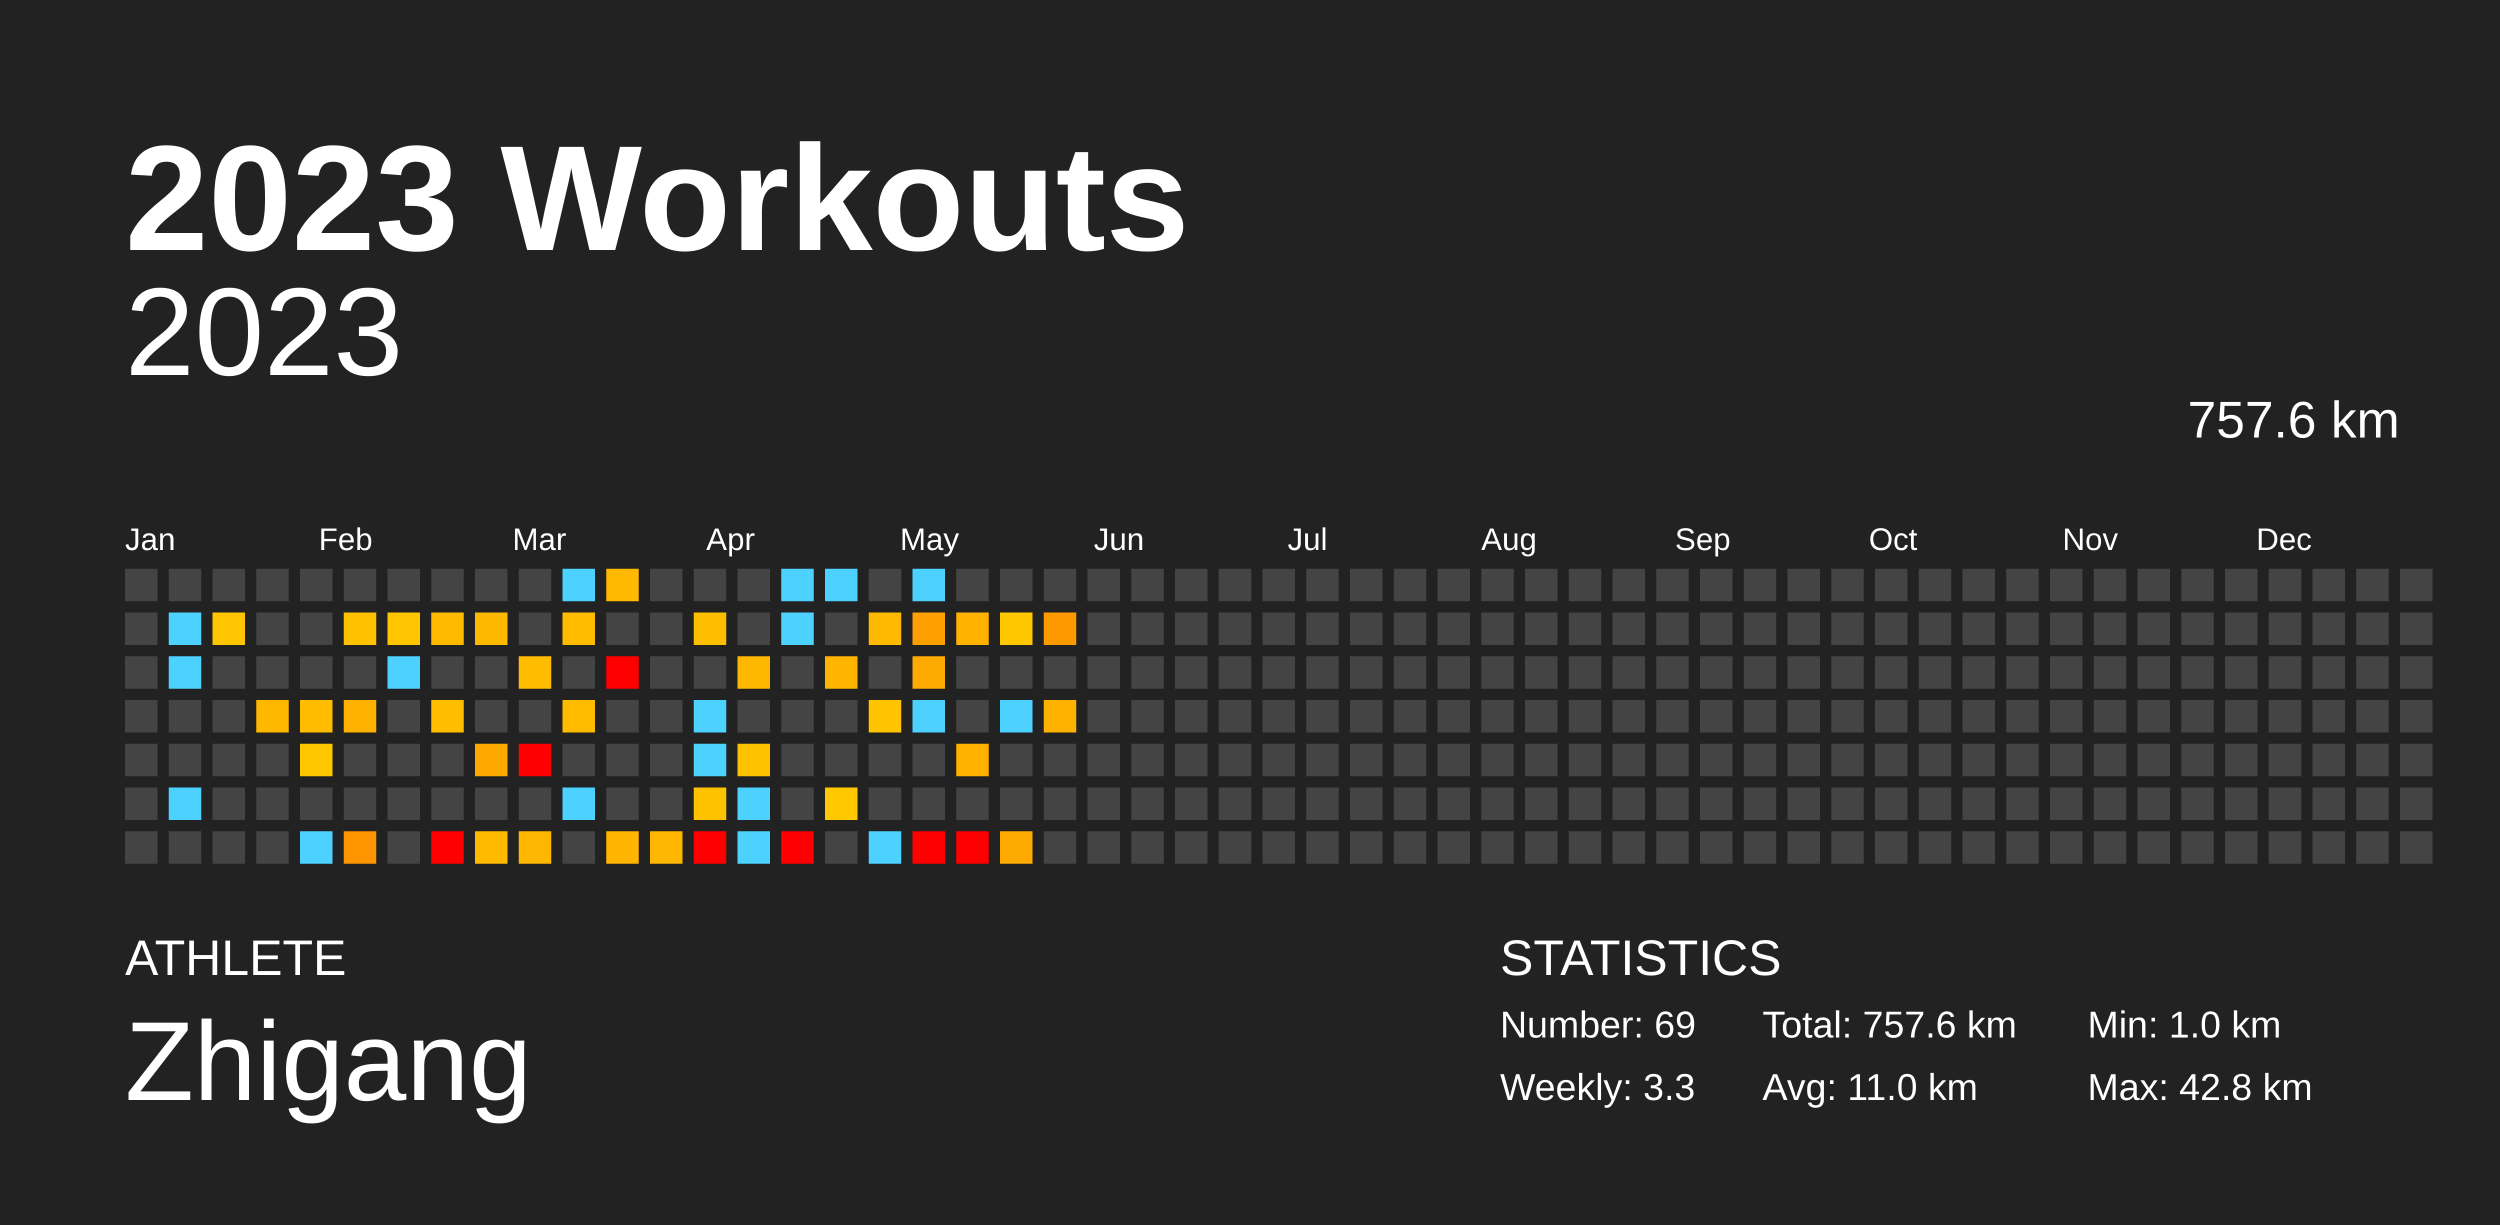
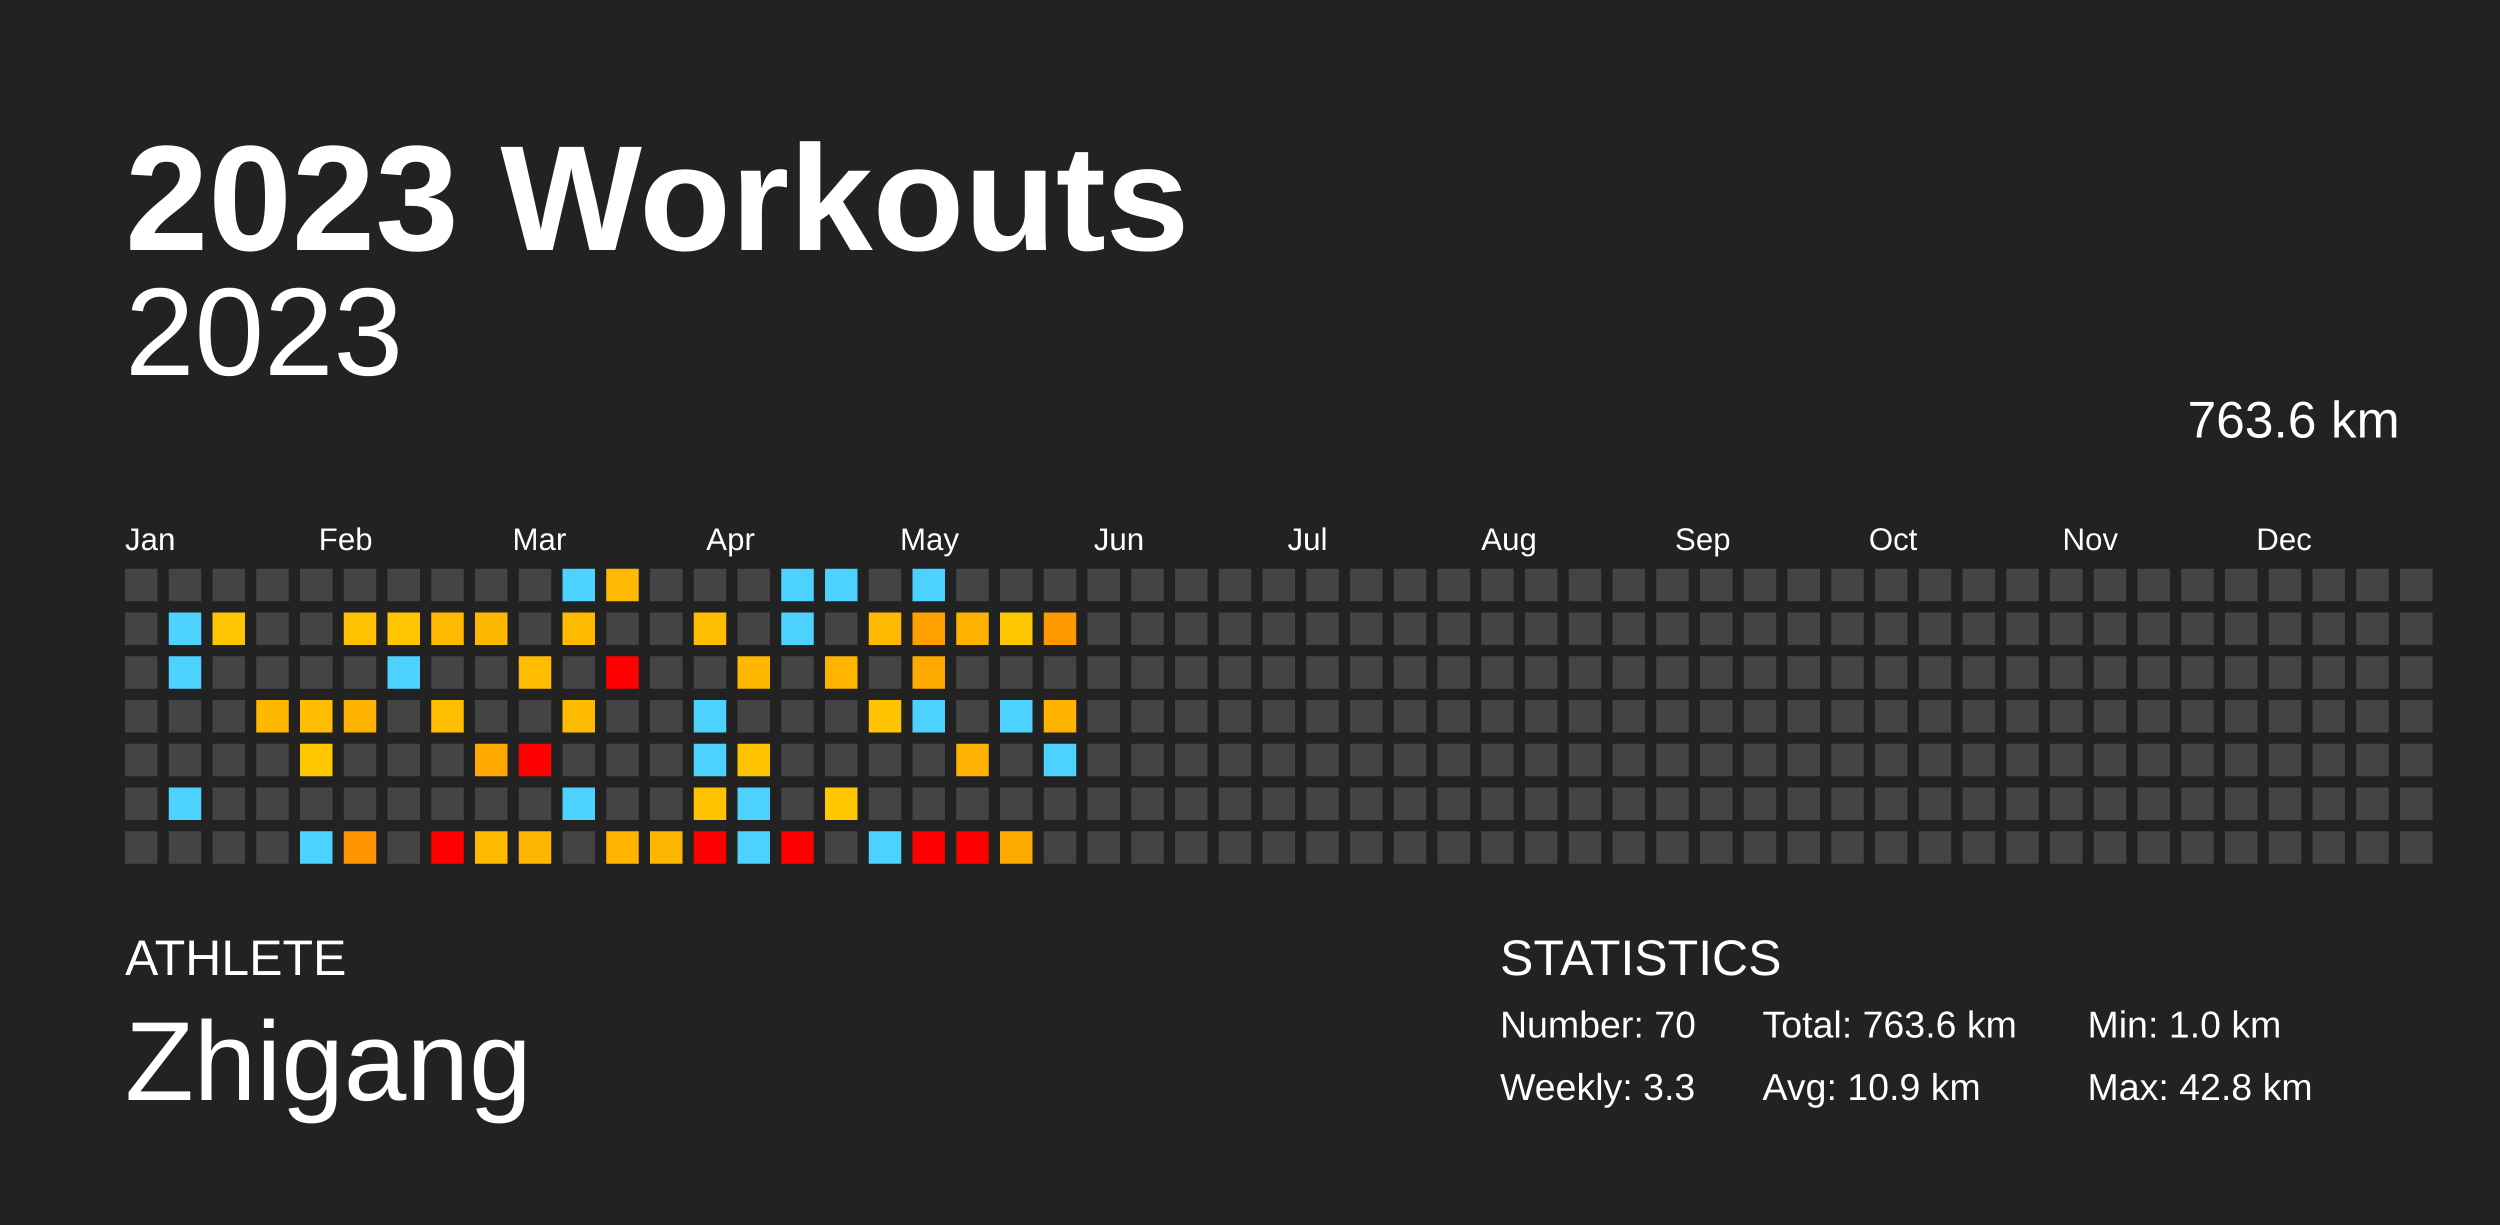
<svg xmlns="http://www.w3.org/2000/svg" baseProfile="full" height="98mm" version="1.1" viewBox="0,0,200,98" width="200mm">
  <defs />
  <rect fill="#222222" height="98" width="200" x="0" y="0" />
  <text fill="#FFFFFF" style="font-size:12px; font-family:Arial; font-weight:bold;" x="10" y="20">2023 Workouts</text>
  <text fill="#FFFFFF" style="font-size:4px; font-family:Arial" x="10" y="78">ATHLETE</text>
  <text fill="#FFFFFF" style="font-size:9px; font-family:Arial" x="10" y="88">Zhigang</text>
  <text fill="#FFFFFF" style="font-size:4px; font-family:Arial" x="120" y="78">STATISTICS</text>
-   <text fill="#FFFFFF" style="font-size:3px; font-family:Arial" x="120" y="83">Number: 69</text>
+   <text fill="#FFFFFF" style="font-size:3px; font-family:Arial" x="120" y="83">Number: 70</text>
  <text fill="#FFFFFF" style="font-size:3px; font-family:Arial" x="120" y="88">Weekly: 3.3</text>
-   <text fill="#FFFFFF" style="font-size:3px; font-family:Arial" x="141" y="83">Total: 757.6 km</text>
-   <text fill="#FFFFFF" style="font-size:3px; font-family:Arial" x="141" y="88">Avg: 11.0 km</text>
+   <text fill="#FFFFFF" style="font-size:3px; font-family:Arial" x="141" y="83">Total: 763.6 km</text>
+   <text fill="#FFFFFF" style="font-size:3px; font-family:Arial" x="141" y="88">Avg: 10.9 km</text>
  <text fill="#FFFFFF" style="font-size:3px; font-family:Arial" x="167" y="83">Min: 1.0 km</text>
  <text fill="#FFFFFF" style="font-size:3px; font-family:Arial" x="167" y="88">Max: 42.8 km</text>
  <text alignment-baseline="hanging" fill="#FFFFFF" style="font-size:10.0px; font-family:Arial;" x="10" y="30">2023</text>
-   <text alignment-baseline="hanging" fill="#FFFFFF" style="font-size:4.125px; font-family:Arial;" x="175" y="35">757.6 km</text>
+   <text alignment-baseline="hanging" fill="#FFFFFF" style="font-size:4.125px; font-family:Arial;" x="175" y="35">763.6 km</text>
  <text fill="#FFFFFF" style="font-size:2.5px; font-family:Arial" x="10.0" y="44">Jan</text>
  <text fill="#FFFFFF" style="font-size:2.5px; font-family:Arial" x="25.5" y="44">Feb</text>
  <text fill="#FFFFFF" style="font-size:2.5px; font-family:Arial" x="41.0" y="44">Mar</text>
  <text fill="#FFFFFF" style="font-size:2.5px; font-family:Arial" x="56.5" y="44">Apr</text>
  <text fill="#FFFFFF" style="font-size:2.5px; font-family:Arial" x="72.0" y="44">May</text>
  <text fill="#FFFFFF" style="font-size:2.5px; font-family:Arial" x="87.5" y="44">Jun</text>
  <text fill="#FFFFFF" style="font-size:2.5px; font-family:Arial" x="103.0" y="44">Jul</text>
  <text fill="#FFFFFF" style="font-size:2.5px; font-family:Arial" x="118.5" y="44">Aug</text>
  <text fill="#FFFFFF" style="font-size:2.5px; font-family:Arial" x="134.0" y="44">Sep</text>
  <text fill="#FFFFFF" style="font-size:2.5px; font-family:Arial" x="149.5" y="44">Oct</text>
  <text fill="#FFFFFF" style="font-size:2.5px; font-family:Arial" x="165.0" y="44">Nov</text>
  <text fill="#FFFFFF" style="font-size:2.5px; font-family:Arial" x="180.5" y="44">Dec</text>
  <rect fill="#444444" height="2.6" width="2.6" x="10.0" y="45.5" />
  <rect fill="#444444" height="2.6" width="2.6" x="10.0" y="49.0" />
  <rect fill="#444444" height="2.6" width="2.6" x="10.0" y="52.5" />
  <rect fill="#444444" height="2.6" width="2.6" x="10.0" y="56.0" />
  <rect fill="#444444" height="2.6" width="2.6" x="10.0" y="59.5" />
  <rect fill="#444444" height="2.6" width="2.6" x="10.0" y="63.0" />
  <rect fill="#444444" height="2.6" width="2.6" x="10.0" y="66.5" />
  <rect fill="#444444" height="2.6" width="2.6" x="13.5" y="45.5" />
  <rect fill="#4dd2ff" height="2.6" width="2.6" x="13.5" y="49.0" />
  <rect fill="#4dd2ff" height="2.6" width="2.6" x="13.5" y="52.5" />
  <rect fill="#444444" height="2.6" width="2.6" x="13.5" y="56.0" />
  <rect fill="#444444" height="2.6" width="2.6" x="13.5" y="59.5" />
  <rect fill="#4dd2ff" height="2.6" width="2.6" x="13.5" y="63.0" />
  <rect fill="#444444" height="2.6" width="2.6" x="13.5" y="66.5" />
  <rect fill="#444444" height="2.6" width="2.6" x="17.0" y="45.5" />
  <rect fill="#ffc500" height="2.6" width="2.6" x="17.0" y="49.0" />
  <rect fill="#444444" height="2.6" width="2.6" x="17.0" y="52.5" />
  <rect fill="#444444" height="2.6" width="2.6" x="17.0" y="56.0" />
  <rect fill="#444444" height="2.6" width="2.6" x="17.0" y="59.5" />
  <rect fill="#444444" height="2.6" width="2.6" x="17.0" y="63.0" />
  <rect fill="#444444" height="2.6" width="2.6" x="17.0" y="66.5" />
  <rect fill="#444444" height="2.6" width="2.6" x="20.5" y="45.5" />
  <rect fill="#444444" height="2.6" width="2.6" x="20.5" y="49.0" />
  <rect fill="#444444" height="2.6" width="2.6" x="20.5" y="52.5" />
  <rect fill="#ffb700" height="2.6" width="2.6" x="20.5" y="56.0" />
  <rect fill="#444444" height="2.6" width="2.6" x="20.5" y="59.5" />
  <rect fill="#444444" height="2.6" width="2.6" x="20.5" y="63.0" />
  <rect fill="#444444" height="2.6" width="2.6" x="20.5" y="66.5" />
  <rect fill="#444444" height="2.6" width="2.6" x="24.0" y="45.5" />
  <rect fill="#444444" height="2.6" width="2.6" x="24.0" y="49.0" />
  <rect fill="#444444" height="2.6" width="2.6" x="24.0" y="52.5" />
  <rect fill="#ffbc00" height="2.6" width="2.6" x="24.0" y="56.0" />
  <rect fill="#ffc700" height="2.6" width="2.6" x="24.0" y="59.5" />
  <rect fill="#444444" height="2.6" width="2.6" x="24.0" y="63.0" />
  <rect fill="#4dd2ff" height="2.6" width="2.6" x="24.0" y="66.5" />
  <rect fill="#444444" height="2.6" width="2.6" x="27.5" y="45.5" />
  <rect fill="#ffc100" height="2.6" width="2.6" x="27.5" y="49.0" />
  <rect fill="#444444" height="2.6" width="2.6" x="27.5" y="52.5" />
  <rect fill="#ffb200" height="2.6" width="2.6" x="27.5" y="56.0" />
  <rect fill="#444444" height="2.6" width="2.6" x="27.5" y="59.5" />
  <rect fill="#444444" height="2.6" width="2.6" x="27.5" y="63.0" />
  <rect fill="#ff9500" height="2.6" width="2.6" x="27.5" y="66.5" />
  <rect fill="#444444" height="2.6" width="2.6" x="31.0" y="45.5" />
  <rect fill="#ffc500" height="2.6" width="2.6" x="31.0" y="49.0" />
  <rect fill="#4dd2ff" height="2.6" width="2.6" x="31.0" y="52.5" />
  <rect fill="#444444" height="2.6" width="2.6" x="31.0" y="56.0" />
  <rect fill="#444444" height="2.6" width="2.6" x="31.0" y="59.5" />
  <rect fill="#444444" height="2.6" width="2.6" x="31.0" y="63.0" />
  <rect fill="#444444" height="2.6" width="2.6" x="31.0" y="66.5" />
  <rect fill="#444444" height="2.6" width="2.6" x="34.5" y="45.5" />
  <rect fill="#ffba00" height="2.6" width="2.6" x="34.5" y="49.0" />
  <rect fill="#444444" height="2.6" width="2.6" x="34.5" y="52.5" />
  <rect fill="#ffbf00" height="2.6" width="2.6" x="34.5" y="56.0" />
  <rect fill="#444444" height="2.6" width="2.6" x="34.5" y="59.5" />
  <rect fill="#444444" height="2.6" width="2.6" x="34.5" y="63.0" />
  <rect fill="red" height="2.6" width="2.6" x="34.5" y="66.5" />
  <rect fill="#444444" height="2.6" width="2.6" x="38.0" y="45.5" />
  <rect fill="#ffb800" height="2.6" width="2.6" x="38.0" y="49.0" />
  <rect fill="#444444" height="2.6" width="2.6" x="38.0" y="52.5" />
  <rect fill="#444444" height="2.6" width="2.6" x="38.0" y="56.0" />
  <rect fill="#ffa900" height="2.6" width="2.6" x="38.0" y="59.5" />
  <rect fill="#444444" height="2.6" width="2.6" x="38.0" y="63.0" />
  <rect fill="#ffba00" height="2.6" width="2.6" x="38.0" y="66.5" />
  <rect fill="#444444" height="2.6" width="2.6" x="41.5" y="45.5" />
  <rect fill="#444444" height="2.6" width="2.6" x="41.5" y="49.0" />
  <rect fill="#ffbc00" height="2.6" width="2.6" x="41.5" y="52.5" />
  <rect fill="#444444" height="2.6" width="2.6" x="41.5" y="56.0" />
  <rect fill="red" height="2.6" width="2.6" x="41.5" y="59.5" />
  <rect fill="#444444" height="2.6" width="2.6" x="41.5" y="63.0" />
  <rect fill="#ffb600" height="2.6" width="2.6" x="41.5" y="66.5" />
  <rect fill="#4dd2ff" height="2.6" width="2.6" x="45.0" y="45.5" />
  <rect fill="#ffbb00" height="2.6" width="2.6" x="45.0" y="49.0" />
  <rect fill="#444444" height="2.6" width="2.6" x="45.0" y="52.5" />
  <rect fill="#ffbb00" height="2.6" width="2.6" x="45.0" y="56.0" />
  <rect fill="#444444" height="2.6" width="2.6" x="45.0" y="59.5" />
  <rect fill="#4dd2ff" height="2.6" width="2.6" x="45.0" y="63.0" />
  <rect fill="#444444" height="2.6" width="2.6" x="45.0" y="66.5" />
  <rect fill="#ffb900" height="2.6" width="2.6" x="48.5" y="45.5" />
  <rect fill="#444444" height="2.6" width="2.6" x="48.5" y="49.0" />
  <rect fill="red" height="2.6" width="2.6" x="48.5" y="52.5" />
  <rect fill="#444444" height="2.6" width="2.6" x="48.5" y="56.0" />
  <rect fill="#444444" height="2.6" width="2.6" x="48.5" y="59.5" />
  <rect fill="#444444" height="2.6" width="2.6" x="48.5" y="63.0" />
  <rect fill="#ffb500" height="2.6" width="2.6" x="48.5" y="66.5" />
  <rect fill="#444444" height="2.6" width="2.6" x="52.0" y="45.5" />
  <rect fill="#444444" height="2.6" width="2.6" x="52.0" y="49.0" />
  <rect fill="#444444" height="2.6" width="2.6" x="52.0" y="52.5" />
  <rect fill="#444444" height="2.6" width="2.6" x="52.0" y="56.0" />
  <rect fill="#444444" height="2.6" width="2.6" x="52.0" y="59.5" />
  <rect fill="#444444" height="2.6" width="2.6" x="52.0" y="63.0" />
  <rect fill="#ffb600" height="2.6" width="2.6" x="52.0" y="66.5" />
  <rect fill="#444444" height="2.6" width="2.6" x="55.5" y="45.5" />
  <rect fill="#ffbe00" height="2.6" width="2.6" x="55.5" y="49.0" />
  <rect fill="#444444" height="2.6" width="2.6" x="55.5" y="52.5" />
  <rect fill="#4dd2ff" height="2.6" width="2.6" x="55.5" y="56.0" />
  <rect fill="#4dd2ff" height="2.6" width="2.6" x="55.5" y="59.5" />
  <rect fill="#ffc200" height="2.6" width="2.6" x="55.5" y="63.0" />
  <rect fill="red" height="2.6" width="2.6" x="55.5" y="66.5" />
  <rect fill="#444444" height="2.6" width="2.6" x="59.0" y="45.5" />
  <rect fill="#444444" height="2.6" width="2.6" x="59.0" y="49.0" />
  <rect fill="#ffb700" height="2.6" width="2.6" x="59.0" y="52.5" />
  <rect fill="#444444" height="2.6" width="2.6" x="59.0" y="56.0" />
  <rect fill="#ffc200" height="2.6" width="2.6" x="59.0" y="59.5" />
  <rect fill="#4dd2ff" height="2.6" width="2.6" x="59.0" y="63.0" />
  <rect fill="#4dd2ff" height="2.6" width="2.6" x="59.0" y="66.5" />
  <rect fill="#4dd2ff" height="2.6" width="2.6" x="62.5" y="45.5" />
  <rect fill="#4dd2ff" height="2.6" width="2.6" x="62.5" y="49.0" />
  <rect fill="#444444" height="2.6" width="2.6" x="62.5" y="52.5" />
  <rect fill="#444444" height="2.6" width="2.6" x="62.5" y="56.0" />
  <rect fill="#444444" height="2.6" width="2.6" x="62.5" y="59.5" />
  <rect fill="#444444" height="2.6" width="2.6" x="62.5" y="63.0" />
  <rect fill="red" height="2.6" width="2.6" x="62.5" y="66.5" />
  <rect fill="#4dd2ff" height="2.6" width="2.6" x="66.0" y="45.5" />
  <rect fill="#444444" height="2.6" width="2.6" x="66.0" y="49.0" />
  <rect fill="#ffb500" height="2.6" width="2.6" x="66.0" y="52.5" />
  <rect fill="#444444" height="2.6" width="2.6" x="66.0" y="56.0" />
  <rect fill="#444444" height="2.6" width="2.6" x="66.0" y="59.5" />
  <rect fill="#ffc800" height="2.6" width="2.6" x="66.0" y="63.0" />
  <rect fill="#444444" height="2.6" width="2.6" x="66.0" y="66.5" />
  <rect fill="#444444" height="2.6" width="2.6" x="69.5" y="45.5" />
  <rect fill="#ffb900" height="2.6" width="2.6" x="69.5" y="49.0" />
  <rect fill="#444444" height="2.6" width="2.6" x="69.5" y="52.5" />
  <rect fill="#ffc300" height="2.6" width="2.6" x="69.5" y="56.0" />
  <rect fill="#444444" height="2.6" width="2.6" x="69.5" y="59.5" />
  <rect fill="#444444" height="2.6" width="2.6" x="69.5" y="63.0" />
  <rect fill="#4dd2ff" height="2.6" width="2.6" x="69.5" y="66.5" />
  <rect fill="#4dd2ff" height="2.6" width="2.6" x="73.0" y="45.5" />
  <rect fill="#ffa000" height="2.6" width="2.6" x="73.0" y="49.0" />
  <rect fill="#ffaa00" height="2.6" width="2.6" x="73.0" y="52.5" />
  <rect fill="#4dd2ff" height="2.6" width="2.6" x="73.0" y="56.0" />
  <rect fill="#444444" height="2.6" width="2.6" x="73.0" y="59.5" />
  <rect fill="#444444" height="2.6" width="2.6" x="73.0" y="63.0" />
  <rect fill="red" height="2.6" width="2.6" x="73.0" y="66.5" />
  <rect fill="#444444" height="2.6" width="2.6" x="76.5" y="45.5" />
  <rect fill="#ffb200" height="2.6" width="2.6" x="76.5" y="49.0" />
  <rect fill="#444444" height="2.6" width="2.6" x="76.5" y="52.5" />
  <rect fill="#444444" height="2.6" width="2.6" x="76.5" y="56.0" />
  <rect fill="#ffb100" height="2.6" width="2.6" x="76.5" y="59.5" />
  <rect fill="#444444" height="2.6" width="2.6" x="76.5" y="63.0" />
  <rect fill="red" height="2.6" width="2.6" x="76.5" y="66.5" />
  <rect fill="#444444" height="2.6" width="2.6" x="80.0" y="45.5" />
  <rect fill="#ffc700" height="2.6" width="2.6" x="80.0" y="49.0" />
  <rect fill="#444444" height="2.6" width="2.6" x="80.0" y="52.5" />
  <rect fill="#4dd2ff" height="2.6" width="2.6" x="80.0" y="56.0" />
  <rect fill="#444444" height="2.6" width="2.6" x="80.0" y="59.5" />
  <rect fill="#444444" height="2.6" width="2.6" x="80.0" y="63.0" />
  <rect fill="#ffaa00" height="2.6" width="2.6" x="80.0" y="66.5" />
  <rect fill="#444444" height="2.6" width="2.6" x="83.5" y="45.5" />
  <rect fill="#ff9900" height="2.6" width="2.6" x="83.5" y="49.0" />
  <rect fill="#444444" height="2.6" width="2.6" x="83.5" y="52.5" />
  <rect fill="#ffb200" height="2.6" width="2.6" x="83.5" y="56.0" />
-   <rect fill="#444444" height="2.6" width="2.6" x="83.5" y="59.5" />
+   <rect fill="#4dd2ff" height="2.6" width="2.6" x="83.5" y="59.5" />
  <rect fill="#444444" height="2.6" width="2.6" x="83.5" y="63.0" />
  <rect fill="#444444" height="2.6" width="2.6" x="83.5" y="66.5" />
  <rect fill="#444444" height="2.6" width="2.6" x="87.0" y="45.5" />
  <rect fill="#444444" height="2.6" width="2.6" x="87.0" y="49.0" />
  <rect fill="#444444" height="2.6" width="2.6" x="87.0" y="52.5" />
  <rect fill="#444444" height="2.6" width="2.6" x="87.0" y="56.0" />
  <rect fill="#444444" height="2.6" width="2.6" x="87.0" y="59.5" />
  <rect fill="#444444" height="2.6" width="2.6" x="87.0" y="63.0" />
  <rect fill="#444444" height="2.6" width="2.6" x="87.0" y="66.5" />
  <rect fill="#444444" height="2.6" width="2.6" x="90.5" y="45.5" />
  <rect fill="#444444" height="2.6" width="2.6" x="90.5" y="49.0" />
  <rect fill="#444444" height="2.6" width="2.6" x="90.5" y="52.5" />
  <rect fill="#444444" height="2.6" width="2.6" x="90.5" y="56.0" />
  <rect fill="#444444" height="2.6" width="2.6" x="90.5" y="59.5" />
  <rect fill="#444444" height="2.6" width="2.6" x="90.5" y="63.0" />
  <rect fill="#444444" height="2.6" width="2.6" x="90.5" y="66.5" />
  <rect fill="#444444" height="2.6" width="2.6" x="94.0" y="45.5" />
  <rect fill="#444444" height="2.6" width="2.6" x="94.0" y="49.0" />
  <rect fill="#444444" height="2.6" width="2.6" x="94.0" y="52.5" />
  <rect fill="#444444" height="2.6" width="2.6" x="94.0" y="56.0" />
  <rect fill="#444444" height="2.6" width="2.6" x="94.0" y="59.5" />
  <rect fill="#444444" height="2.6" width="2.6" x="94.0" y="63.0" />
  <rect fill="#444444" height="2.6" width="2.6" x="94.0" y="66.5" />
  <rect fill="#444444" height="2.6" width="2.6" x="97.5" y="45.5" />
  <rect fill="#444444" height="2.6" width="2.6" x="97.5" y="49.0" />
  <rect fill="#444444" height="2.6" width="2.6" x="97.5" y="52.5" />
  <rect fill="#444444" height="2.6" width="2.6" x="97.5" y="56.0" />
  <rect fill="#444444" height="2.6" width="2.6" x="97.5" y="59.5" />
  <rect fill="#444444" height="2.6" width="2.6" x="97.5" y="63.0" />
  <rect fill="#444444" height="2.6" width="2.6" x="97.5" y="66.5" />
  <rect fill="#444444" height="2.6" width="2.6" x="101.0" y="45.5" />
  <rect fill="#444444" height="2.6" width="2.6" x="101.0" y="49.0" />
  <rect fill="#444444" height="2.6" width="2.6" x="101.0" y="52.5" />
  <rect fill="#444444" height="2.6" width="2.6" x="101.0" y="56.0" />
  <rect fill="#444444" height="2.6" width="2.6" x="101.0" y="59.5" />
  <rect fill="#444444" height="2.6" width="2.6" x="101.0" y="63.0" />
  <rect fill="#444444" height="2.6" width="2.6" x="101.0" y="66.5" />
  <rect fill="#444444" height="2.6" width="2.6" x="104.5" y="45.5" />
  <rect fill="#444444" height="2.6" width="2.6" x="104.5" y="49.0" />
  <rect fill="#444444" height="2.6" width="2.6" x="104.5" y="52.5" />
  <rect fill="#444444" height="2.6" width="2.6" x="104.5" y="56.0" />
  <rect fill="#444444" height="2.6" width="2.6" x="104.5" y="59.5" />
  <rect fill="#444444" height="2.6" width="2.6" x="104.5" y="63.0" />
  <rect fill="#444444" height="2.6" width="2.6" x="104.5" y="66.5" />
  <rect fill="#444444" height="2.6" width="2.6" x="108.0" y="45.5" />
  <rect fill="#444444" height="2.6" width="2.6" x="108.0" y="49.0" />
  <rect fill="#444444" height="2.6" width="2.6" x="108.0" y="52.5" />
  <rect fill="#444444" height="2.6" width="2.6" x="108.0" y="56.0" />
  <rect fill="#444444" height="2.6" width="2.6" x="108.0" y="59.5" />
  <rect fill="#444444" height="2.6" width="2.6" x="108.0" y="63.0" />
  <rect fill="#444444" height="2.6" width="2.6" x="108.0" y="66.5" />
  <rect fill="#444444" height="2.6" width="2.6" x="111.5" y="45.5" />
  <rect fill="#444444" height="2.6" width="2.6" x="111.5" y="49.0" />
  <rect fill="#444444" height="2.6" width="2.6" x="111.5" y="52.5" />
  <rect fill="#444444" height="2.6" width="2.6" x="111.5" y="56.0" />
  <rect fill="#444444" height="2.6" width="2.6" x="111.5" y="59.5" />
  <rect fill="#444444" height="2.6" width="2.6" x="111.5" y="63.0" />
  <rect fill="#444444" height="2.6" width="2.6" x="111.5" y="66.5" />
  <rect fill="#444444" height="2.6" width="2.6" x="115.0" y="45.5" />
  <rect fill="#444444" height="2.6" width="2.6" x="115.0" y="49.0" />
  <rect fill="#444444" height="2.6" width="2.6" x="115.0" y="52.5" />
  <rect fill="#444444" height="2.6" width="2.6" x="115.0" y="56.0" />
  <rect fill="#444444" height="2.6" width="2.6" x="115.0" y="59.5" />
  <rect fill="#444444" height="2.6" width="2.6" x="115.0" y="63.0" />
  <rect fill="#444444" height="2.6" width="2.6" x="115.0" y="66.5" />
  <rect fill="#444444" height="2.6" width="2.6" x="118.5" y="45.5" />
  <rect fill="#444444" height="2.6" width="2.6" x="118.5" y="49.0" />
  <rect fill="#444444" height="2.6" width="2.6" x="118.5" y="52.5" />
  <rect fill="#444444" height="2.6" width="2.6" x="118.5" y="56.0" />
  <rect fill="#444444" height="2.6" width="2.6" x="118.5" y="59.5" />
  <rect fill="#444444" height="2.6" width="2.6" x="118.5" y="63.0" />
  <rect fill="#444444" height="2.6" width="2.6" x="118.5" y="66.5" />
  <rect fill="#444444" height="2.6" width="2.6" x="122.0" y="45.5" />
  <rect fill="#444444" height="2.6" width="2.6" x="122.0" y="49.0" />
  <rect fill="#444444" height="2.6" width="2.6" x="122.0" y="52.5" />
  <rect fill="#444444" height="2.6" width="2.6" x="122.0" y="56.0" />
  <rect fill="#444444" height="2.6" width="2.6" x="122.0" y="59.5" />
  <rect fill="#444444" height="2.6" width="2.6" x="122.0" y="63.0" />
  <rect fill="#444444" height="2.6" width="2.6" x="122.0" y="66.5" />
  <rect fill="#444444" height="2.6" width="2.6" x="125.5" y="45.5" />
  <rect fill="#444444" height="2.6" width="2.6" x="125.5" y="49.0" />
  <rect fill="#444444" height="2.6" width="2.6" x="125.5" y="52.5" />
  <rect fill="#444444" height="2.6" width="2.6" x="125.5" y="56.0" />
  <rect fill="#444444" height="2.6" width="2.6" x="125.5" y="59.5" />
  <rect fill="#444444" height="2.6" width="2.6" x="125.5" y="63.0" />
  <rect fill="#444444" height="2.6" width="2.6" x="125.5" y="66.5" />
  <rect fill="#444444" height="2.6" width="2.6" x="129.0" y="45.5" />
  <rect fill="#444444" height="2.6" width="2.6" x="129.0" y="49.0" />
  <rect fill="#444444" height="2.6" width="2.6" x="129.0" y="52.5" />
  <rect fill="#444444" height="2.6" width="2.6" x="129.0" y="56.0" />
  <rect fill="#444444" height="2.6" width="2.6" x="129.0" y="59.5" />
  <rect fill="#444444" height="2.6" width="2.6" x="129.0" y="63.0" />
  <rect fill="#444444" height="2.6" width="2.6" x="129.0" y="66.5" />
  <rect fill="#444444" height="2.6" width="2.6" x="132.5" y="45.5" />
  <rect fill="#444444" height="2.6" width="2.6" x="132.5" y="49.0" />
  <rect fill="#444444" height="2.6" width="2.6" x="132.5" y="52.5" />
  <rect fill="#444444" height="2.6" width="2.6" x="132.5" y="56.0" />
  <rect fill="#444444" height="2.6" width="2.6" x="132.5" y="59.5" />
  <rect fill="#444444" height="2.6" width="2.6" x="132.5" y="63.0" />
  <rect fill="#444444" height="2.6" width="2.6" x="132.5" y="66.5" />
  <rect fill="#444444" height="2.6" width="2.6" x="136.0" y="45.5" />
  <rect fill="#444444" height="2.6" width="2.6" x="136.0" y="49.0" />
  <rect fill="#444444" height="2.6" width="2.6" x="136.0" y="52.5" />
  <rect fill="#444444" height="2.6" width="2.6" x="136.0" y="56.0" />
  <rect fill="#444444" height="2.6" width="2.6" x="136.0" y="59.5" />
  <rect fill="#444444" height="2.6" width="2.6" x="136.0" y="63.0" />
  <rect fill="#444444" height="2.6" width="2.6" x="136.0" y="66.5" />
  <rect fill="#444444" height="2.6" width="2.6" x="139.5" y="45.5" />
  <rect fill="#444444" height="2.6" width="2.6" x="139.5" y="49.0" />
  <rect fill="#444444" height="2.6" width="2.6" x="139.5" y="52.5" />
  <rect fill="#444444" height="2.6" width="2.6" x="139.5" y="56.0" />
  <rect fill="#444444" height="2.6" width="2.6" x="139.5" y="59.5" />
  <rect fill="#444444" height="2.6" width="2.6" x="139.5" y="63.0" />
  <rect fill="#444444" height="2.6" width="2.6" x="139.5" y="66.5" />
  <rect fill="#444444" height="2.6" width="2.6" x="143.0" y="45.5" />
  <rect fill="#444444" height="2.6" width="2.6" x="143.0" y="49.0" />
  <rect fill="#444444" height="2.6" width="2.6" x="143.0" y="52.5" />
  <rect fill="#444444" height="2.6" width="2.6" x="143.0" y="56.0" />
  <rect fill="#444444" height="2.6" width="2.6" x="143.0" y="59.5" />
  <rect fill="#444444" height="2.6" width="2.6" x="143.0" y="63.0" />
  <rect fill="#444444" height="2.6" width="2.6" x="143.0" y="66.5" />
  <rect fill="#444444" height="2.6" width="2.6" x="146.5" y="45.5" />
  <rect fill="#444444" height="2.6" width="2.6" x="146.5" y="49.0" />
  <rect fill="#444444" height="2.6" width="2.6" x="146.5" y="52.5" />
  <rect fill="#444444" height="2.6" width="2.6" x="146.5" y="56.0" />
  <rect fill="#444444" height="2.6" width="2.6" x="146.5" y="59.5" />
  <rect fill="#444444" height="2.6" width="2.6" x="146.5" y="63.0" />
  <rect fill="#444444" height="2.6" width="2.6" x="146.5" y="66.5" />
  <rect fill="#444444" height="2.6" width="2.6" x="150.0" y="45.5" />
  <rect fill="#444444" height="2.6" width="2.6" x="150.0" y="49.0" />
  <rect fill="#444444" height="2.6" width="2.6" x="150.0" y="52.5" />
  <rect fill="#444444" height="2.6" width="2.6" x="150.0" y="56.0" />
  <rect fill="#444444" height="2.6" width="2.6" x="150.0" y="59.5" />
  <rect fill="#444444" height="2.6" width="2.6" x="150.0" y="63.0" />
  <rect fill="#444444" height="2.6" width="2.6" x="150.0" y="66.5" />
  <rect fill="#444444" height="2.6" width="2.6" x="153.5" y="45.5" />
  <rect fill="#444444" height="2.6" width="2.6" x="153.5" y="49.0" />
  <rect fill="#444444" height="2.6" width="2.6" x="153.5" y="52.5" />
  <rect fill="#444444" height="2.6" width="2.6" x="153.5" y="56.0" />
  <rect fill="#444444" height="2.6" width="2.6" x="153.5" y="59.5" />
  <rect fill="#444444" height="2.6" width="2.6" x="153.5" y="63.0" />
  <rect fill="#444444" height="2.6" width="2.6" x="153.5" y="66.5" />
  <rect fill="#444444" height="2.6" width="2.6" x="157.0" y="45.5" />
  <rect fill="#444444" height="2.6" width="2.6" x="157.0" y="49.0" />
  <rect fill="#444444" height="2.6" width="2.6" x="157.0" y="52.5" />
  <rect fill="#444444" height="2.6" width="2.6" x="157.0" y="56.0" />
  <rect fill="#444444" height="2.6" width="2.6" x="157.0" y="59.5" />
  <rect fill="#444444" height="2.6" width="2.6" x="157.0" y="63.0" />
  <rect fill="#444444" height="2.6" width="2.6" x="157.0" y="66.5" />
  <rect fill="#444444" height="2.6" width="2.6" x="160.5" y="45.5" />
  <rect fill="#444444" height="2.6" width="2.6" x="160.5" y="49.0" />
  <rect fill="#444444" height="2.6" width="2.6" x="160.5" y="52.5" />
  <rect fill="#444444" height="2.6" width="2.6" x="160.5" y="56.0" />
  <rect fill="#444444" height="2.6" width="2.6" x="160.5" y="59.5" />
  <rect fill="#444444" height="2.6" width="2.6" x="160.5" y="63.0" />
  <rect fill="#444444" height="2.6" width="2.6" x="160.5" y="66.5" />
  <rect fill="#444444" height="2.6" width="2.6" x="164.0" y="45.5" />
  <rect fill="#444444" height="2.6" width="2.6" x="164.0" y="49.0" />
  <rect fill="#444444" height="2.6" width="2.6" x="164.0" y="52.5" />
  <rect fill="#444444" height="2.6" width="2.6" x="164.0" y="56.0" />
  <rect fill="#444444" height="2.6" width="2.6" x="164.0" y="59.5" />
  <rect fill="#444444" height="2.6" width="2.6" x="164.0" y="63.0" />
  <rect fill="#444444" height="2.6" width="2.6" x="164.0" y="66.5" />
  <rect fill="#444444" height="2.6" width="2.6" x="167.5" y="45.5" />
  <rect fill="#444444" height="2.6" width="2.6" x="167.5" y="49.0" />
  <rect fill="#444444" height="2.6" width="2.6" x="167.5" y="52.5" />
  <rect fill="#444444" height="2.6" width="2.6" x="167.5" y="56.0" />
  <rect fill="#444444" height="2.6" width="2.6" x="167.5" y="59.5" />
  <rect fill="#444444" height="2.6" width="2.6" x="167.5" y="63.0" />
  <rect fill="#444444" height="2.6" width="2.6" x="167.5" y="66.5" />
  <rect fill="#444444" height="2.6" width="2.6" x="171.0" y="45.5" />
  <rect fill="#444444" height="2.6" width="2.6" x="171.0" y="49.0" />
  <rect fill="#444444" height="2.6" width="2.6" x="171.0" y="52.5" />
  <rect fill="#444444" height="2.6" width="2.6" x="171.0" y="56.0" />
  <rect fill="#444444" height="2.6" width="2.6" x="171.0" y="59.5" />
  <rect fill="#444444" height="2.6" width="2.6" x="171.0" y="63.0" />
  <rect fill="#444444" height="2.6" width="2.6" x="171.0" y="66.5" />
  <rect fill="#444444" height="2.6" width="2.6" x="174.5" y="45.5" />
  <rect fill="#444444" height="2.6" width="2.6" x="174.5" y="49.0" />
  <rect fill="#444444" height="2.6" width="2.6" x="174.5" y="52.5" />
  <rect fill="#444444" height="2.6" width="2.6" x="174.5" y="56.0" />
  <rect fill="#444444" height="2.6" width="2.6" x="174.5" y="59.5" />
  <rect fill="#444444" height="2.6" width="2.6" x="174.5" y="63.0" />
  <rect fill="#444444" height="2.6" width="2.6" x="174.5" y="66.5" />
  <rect fill="#444444" height="2.6" width="2.6" x="178.0" y="45.5" />
  <rect fill="#444444" height="2.6" width="2.6" x="178.0" y="49.0" />
  <rect fill="#444444" height="2.6" width="2.6" x="178.0" y="52.5" />
  <rect fill="#444444" height="2.6" width="2.6" x="178.0" y="56.0" />
  <rect fill="#444444" height="2.6" width="2.6" x="178.0" y="59.5" />
  <rect fill="#444444" height="2.6" width="2.6" x="178.0" y="63.0" />
  <rect fill="#444444" height="2.6" width="2.6" x="178.0" y="66.5" />
  <rect fill="#444444" height="2.6" width="2.6" x="181.5" y="45.5" />
  <rect fill="#444444" height="2.6" width="2.6" x="181.5" y="49.0" />
  <rect fill="#444444" height="2.6" width="2.6" x="181.5" y="52.5" />
  <rect fill="#444444" height="2.6" width="2.6" x="181.5" y="56.0" />
  <rect fill="#444444" height="2.6" width="2.6" x="181.5" y="59.5" />
  <rect fill="#444444" height="2.6" width="2.6" x="181.5" y="63.0" />
  <rect fill="#444444" height="2.6" width="2.6" x="181.5" y="66.5" />
  <rect fill="#444444" height="2.6" width="2.6" x="185.0" y="45.5" />
  <rect fill="#444444" height="2.6" width="2.6" x="185.0" y="49.0" />
  <rect fill="#444444" height="2.6" width="2.6" x="185.0" y="52.5" />
  <rect fill="#444444" height="2.6" width="2.6" x="185.0" y="56.0" />
  <rect fill="#444444" height="2.6" width="2.6" x="185.0" y="59.5" />
  <rect fill="#444444" height="2.6" width="2.6" x="185.0" y="63.0" />
  <rect fill="#444444" height="2.6" width="2.6" x="185.0" y="66.5" />
  <rect fill="#444444" height="2.6" width="2.6" x="188.5" y="45.5" />
  <rect fill="#444444" height="2.6" width="2.6" x="188.5" y="49.0" />
  <rect fill="#444444" height="2.6" width="2.6" x="188.5" y="52.5" />
  <rect fill="#444444" height="2.6" width="2.6" x="188.5" y="56.0" />
  <rect fill="#444444" height="2.6" width="2.6" x="188.5" y="59.5" />
  <rect fill="#444444" height="2.6" width="2.6" x="188.5" y="63.0" />
  <rect fill="#444444" height="2.6" width="2.6" x="188.5" y="66.5" />
  <rect fill="#444444" height="2.6" width="2.6" x="192.0" y="45.5" />
  <rect fill="#444444" height="2.6" width="2.6" x="192.0" y="49.0" />
  <rect fill="#444444" height="2.6" width="2.6" x="192.0" y="52.5" />
  <rect fill="#444444" height="2.6" width="2.6" x="192.0" y="56.0" />
  <rect fill="#444444" height="2.6" width="2.6" x="192.0" y="59.5" />
  <rect fill="#444444" height="2.6" width="2.6" x="192.0" y="63.0" />
  <rect fill="#444444" height="2.6" width="2.6" x="192.0" y="66.5" />
</svg>
